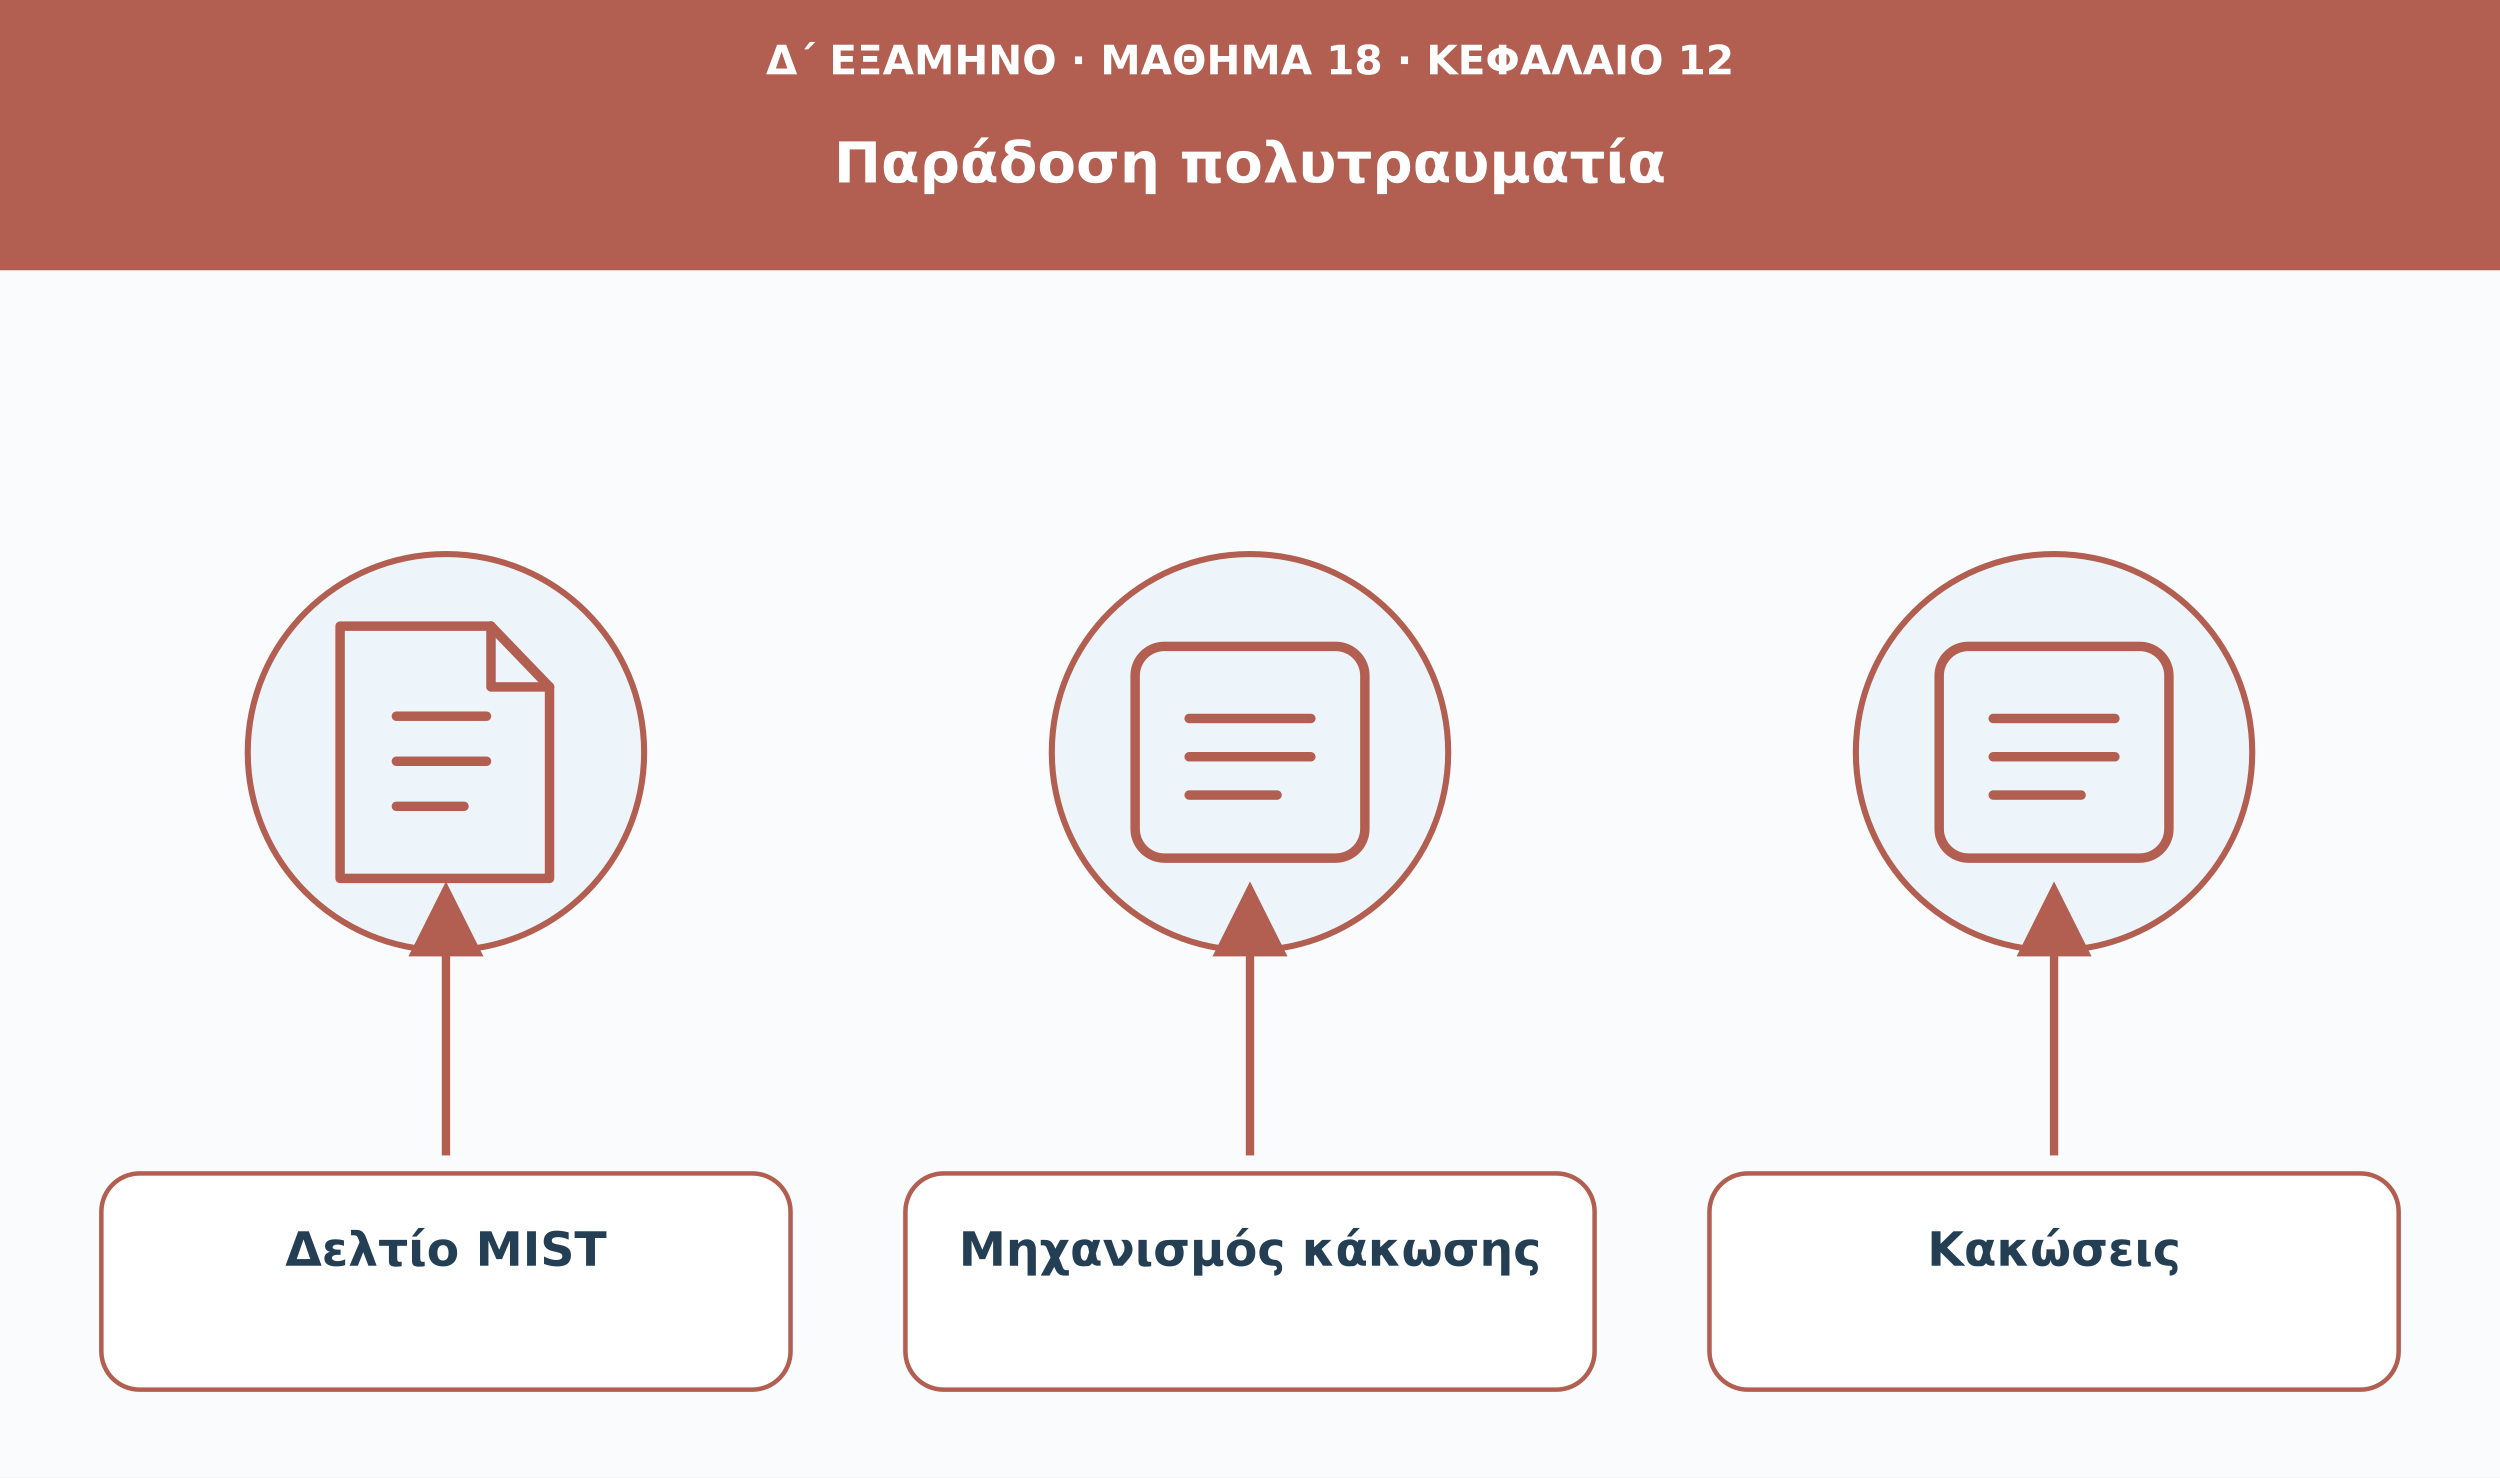
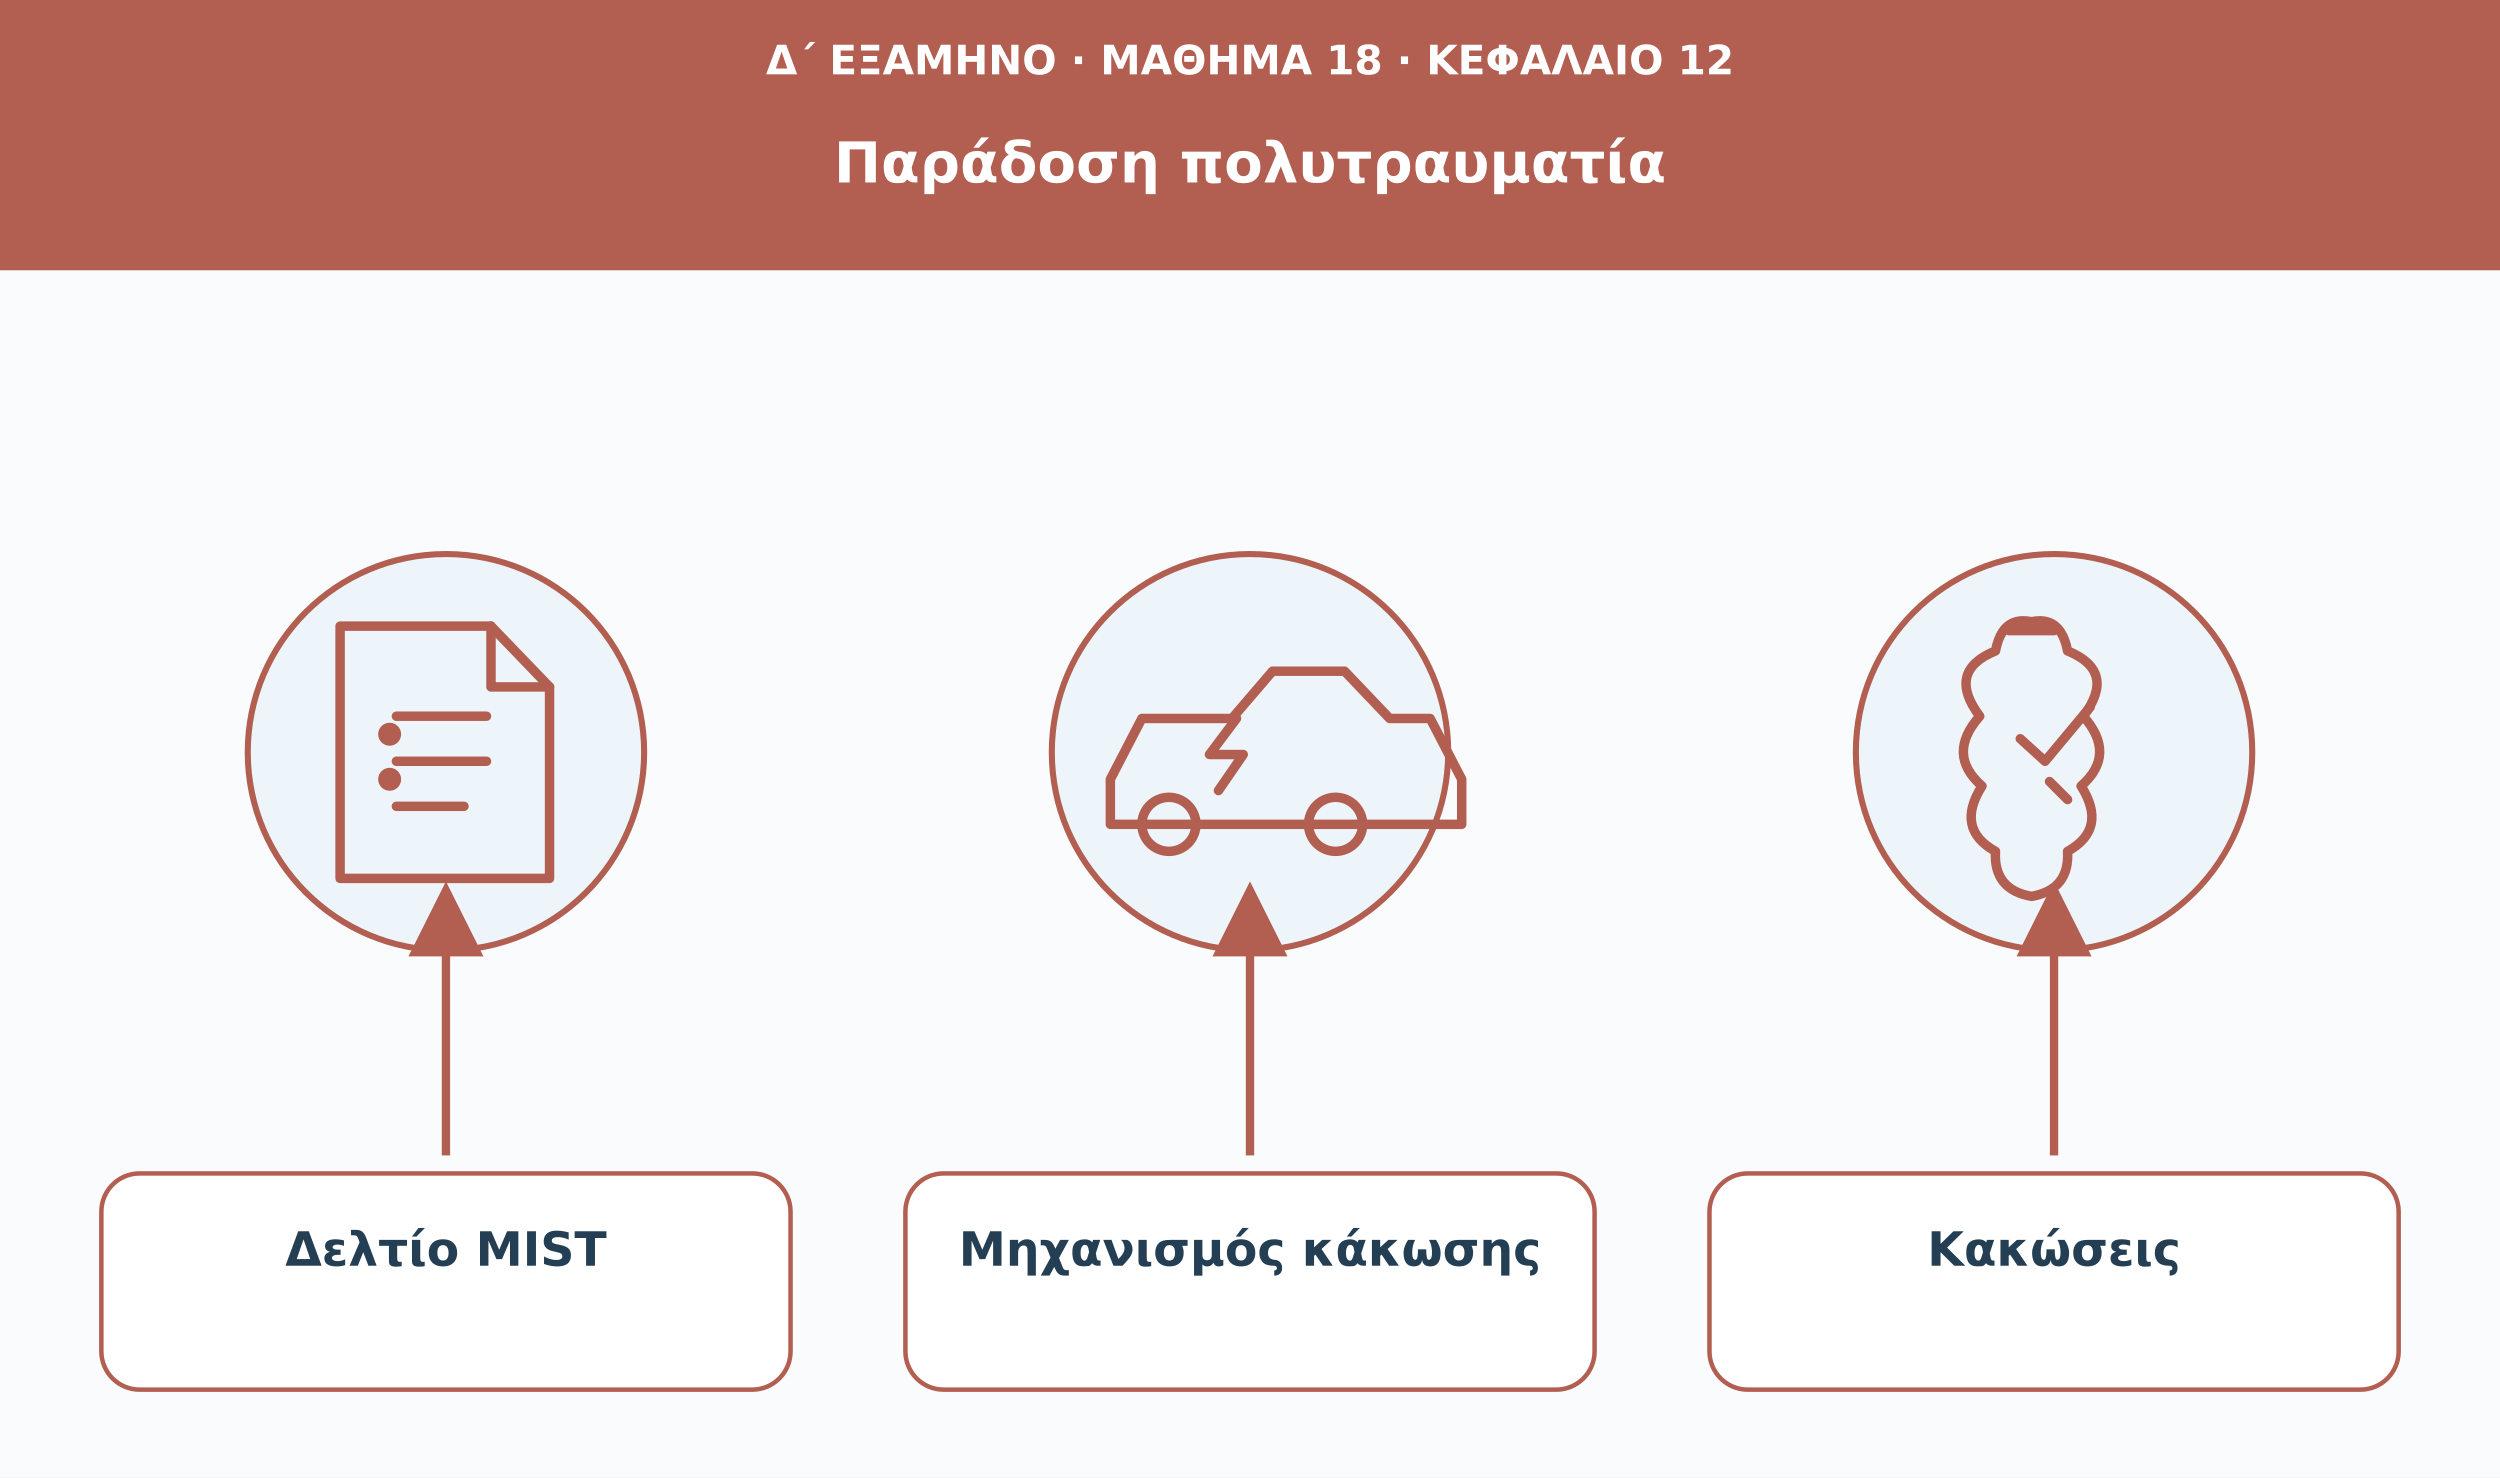
<svg xmlns="http://www.w3.org/2000/svg" viewBox="0 0 1110 656" role="img" aria-labelledby="t d">
  <defs>
    <marker id="arrow" viewBox="0 0 10 10" markerWidth="9" markerHeight="9" refX="8" refY="5" orient="auto">
      <path d="M0 0L10 5L0 10Z" fill="#b25e50" />
    </marker>
  </defs>
  <rect width="1110" height="656" fill="#f9fbfd" />
  <rect width="1110" height="120" fill="#b25e50" />
  <text x="555" y="33" font-family="DejaVu Sans,Arial,sans-serif" font-size="18" fill="#ffffff" font-weight="680" text-anchor="middle">Δ΄ ΕΞΑΜΗΝΟ · ΜΑΘΗΜΑ 18 · ΚΕΦΑΛΑΙΟ 12</text>
  <text x="555" y="81" font-family="DejaVu Sans,Arial,sans-serif" font-size="25" fill="#ffffff" font-weight="750" text-anchor="middle">Παράδοση πολυτραυματία</text>
  <circle cx="198" cy="334" r="88" fill="#edf5fa" stroke="#b25e50" stroke-width="2.7" />
  <g transform="translate(198 334)" fill="none" stroke="#b25e50" stroke-width="4.2" stroke-linecap="round" stroke-linejoin="round">
    <path d="M-47-56h67l26 27v85h-93Z" />
    <path d="M20-56v27h26m-68 13h40m-40 20h40m-40 20h30" />
+     <circle cx="-25" cy="-8" r="3" fill="#b25e50" />
+     <circle cx="-25" cy="12" r="3" fill="#b25e50" />
  </g>
  <path d="M198 513L198 398" stroke="#b25e50" stroke-width="3.7" marker-end="url(#arrow)" />
  <rect x="45" y="521" width="306" height="96" rx="17" fill="#fff" stroke="#b25e50" stroke-width="2" />
  <text x="198" y="562" font-family="DejaVu Sans,Arial,sans-serif" font-size="21" fill="#243f54" font-weight="700" text-anchor="middle">Δελτίο MIST</text>
  <circle cx="555" cy="334" r="88" fill="#edf5fa" stroke="#b25e50" stroke-width="2.7" />
  <g transform="translate(555 334)" fill="none" stroke="#b25e50" stroke-width="4.2" stroke-linecap="round" stroke-linejoin="round">
-     <rect x="-51" y="-47" width="102" height="94" rx="13" />
-     <path d="M-27-15h54m-54 17h54m-54 17h39" />
+     <path d="M-62 12l14-27h40l18-21h32l20 21h18l14 27v20H-62z" />
+     <circle cx="-36" cy="32" r="12" />
+     <circle cx="38" cy="32" r="12" />
+     <path d="M-6-15l-12 16h15L-14 17" />
  </g>
  <path d="M555 513L555 398" stroke="#b25e50" stroke-width="3.7" marker-end="url(#arrow)" />
  <rect x="402" y="521" width="306" height="96" rx="17" fill="#fff" stroke="#b25e50" stroke-width="2" />
  <text x="555" y="562" font-family="DejaVu Sans,Arial,sans-serif" font-size="21" fill="#243f54" font-weight="700" text-anchor="middle">Μηχανισμός κάκωσης</text>
  <circle cx="912" cy="334" r="88" fill="#edf5fa" stroke="#b25e50" stroke-width="2.7" />
  <g transform="translate(912 334)" fill="none" stroke="#b25e50" stroke-width="4.2" stroke-linecap="round" stroke-linejoin="round">
-     <rect x="-51" y="-47" width="102" height="94" rx="13" />
-     <path d="M-27-15h54m-54 17h54m-54 17h39" />
+     <path d="M0-54q-22-12-26 9q-22 9-7 29q-15 17 1 31q-12 19 6 29q-1 17 16 20q17-3 16-20q18-10 6-29q16-14 1-31q15-20-7-29q-4-21-26-9Z" />
+     <path d="M-15-6l11 10 20-24m-18 33 8 8" />
  </g>
  <path d="M912 513L912 398" stroke="#b25e50" stroke-width="3.7" marker-end="url(#arrow)" />
  <rect x="759" y="521" width="306" height="96" rx="17" fill="#fff" stroke="#b25e50" stroke-width="2" />
  <text x="912" y="562" font-family="DejaVu Sans,Arial,sans-serif" font-size="21" fill="#243f54" font-weight="700" text-anchor="middle">Κακώσεις</text>
</svg>
